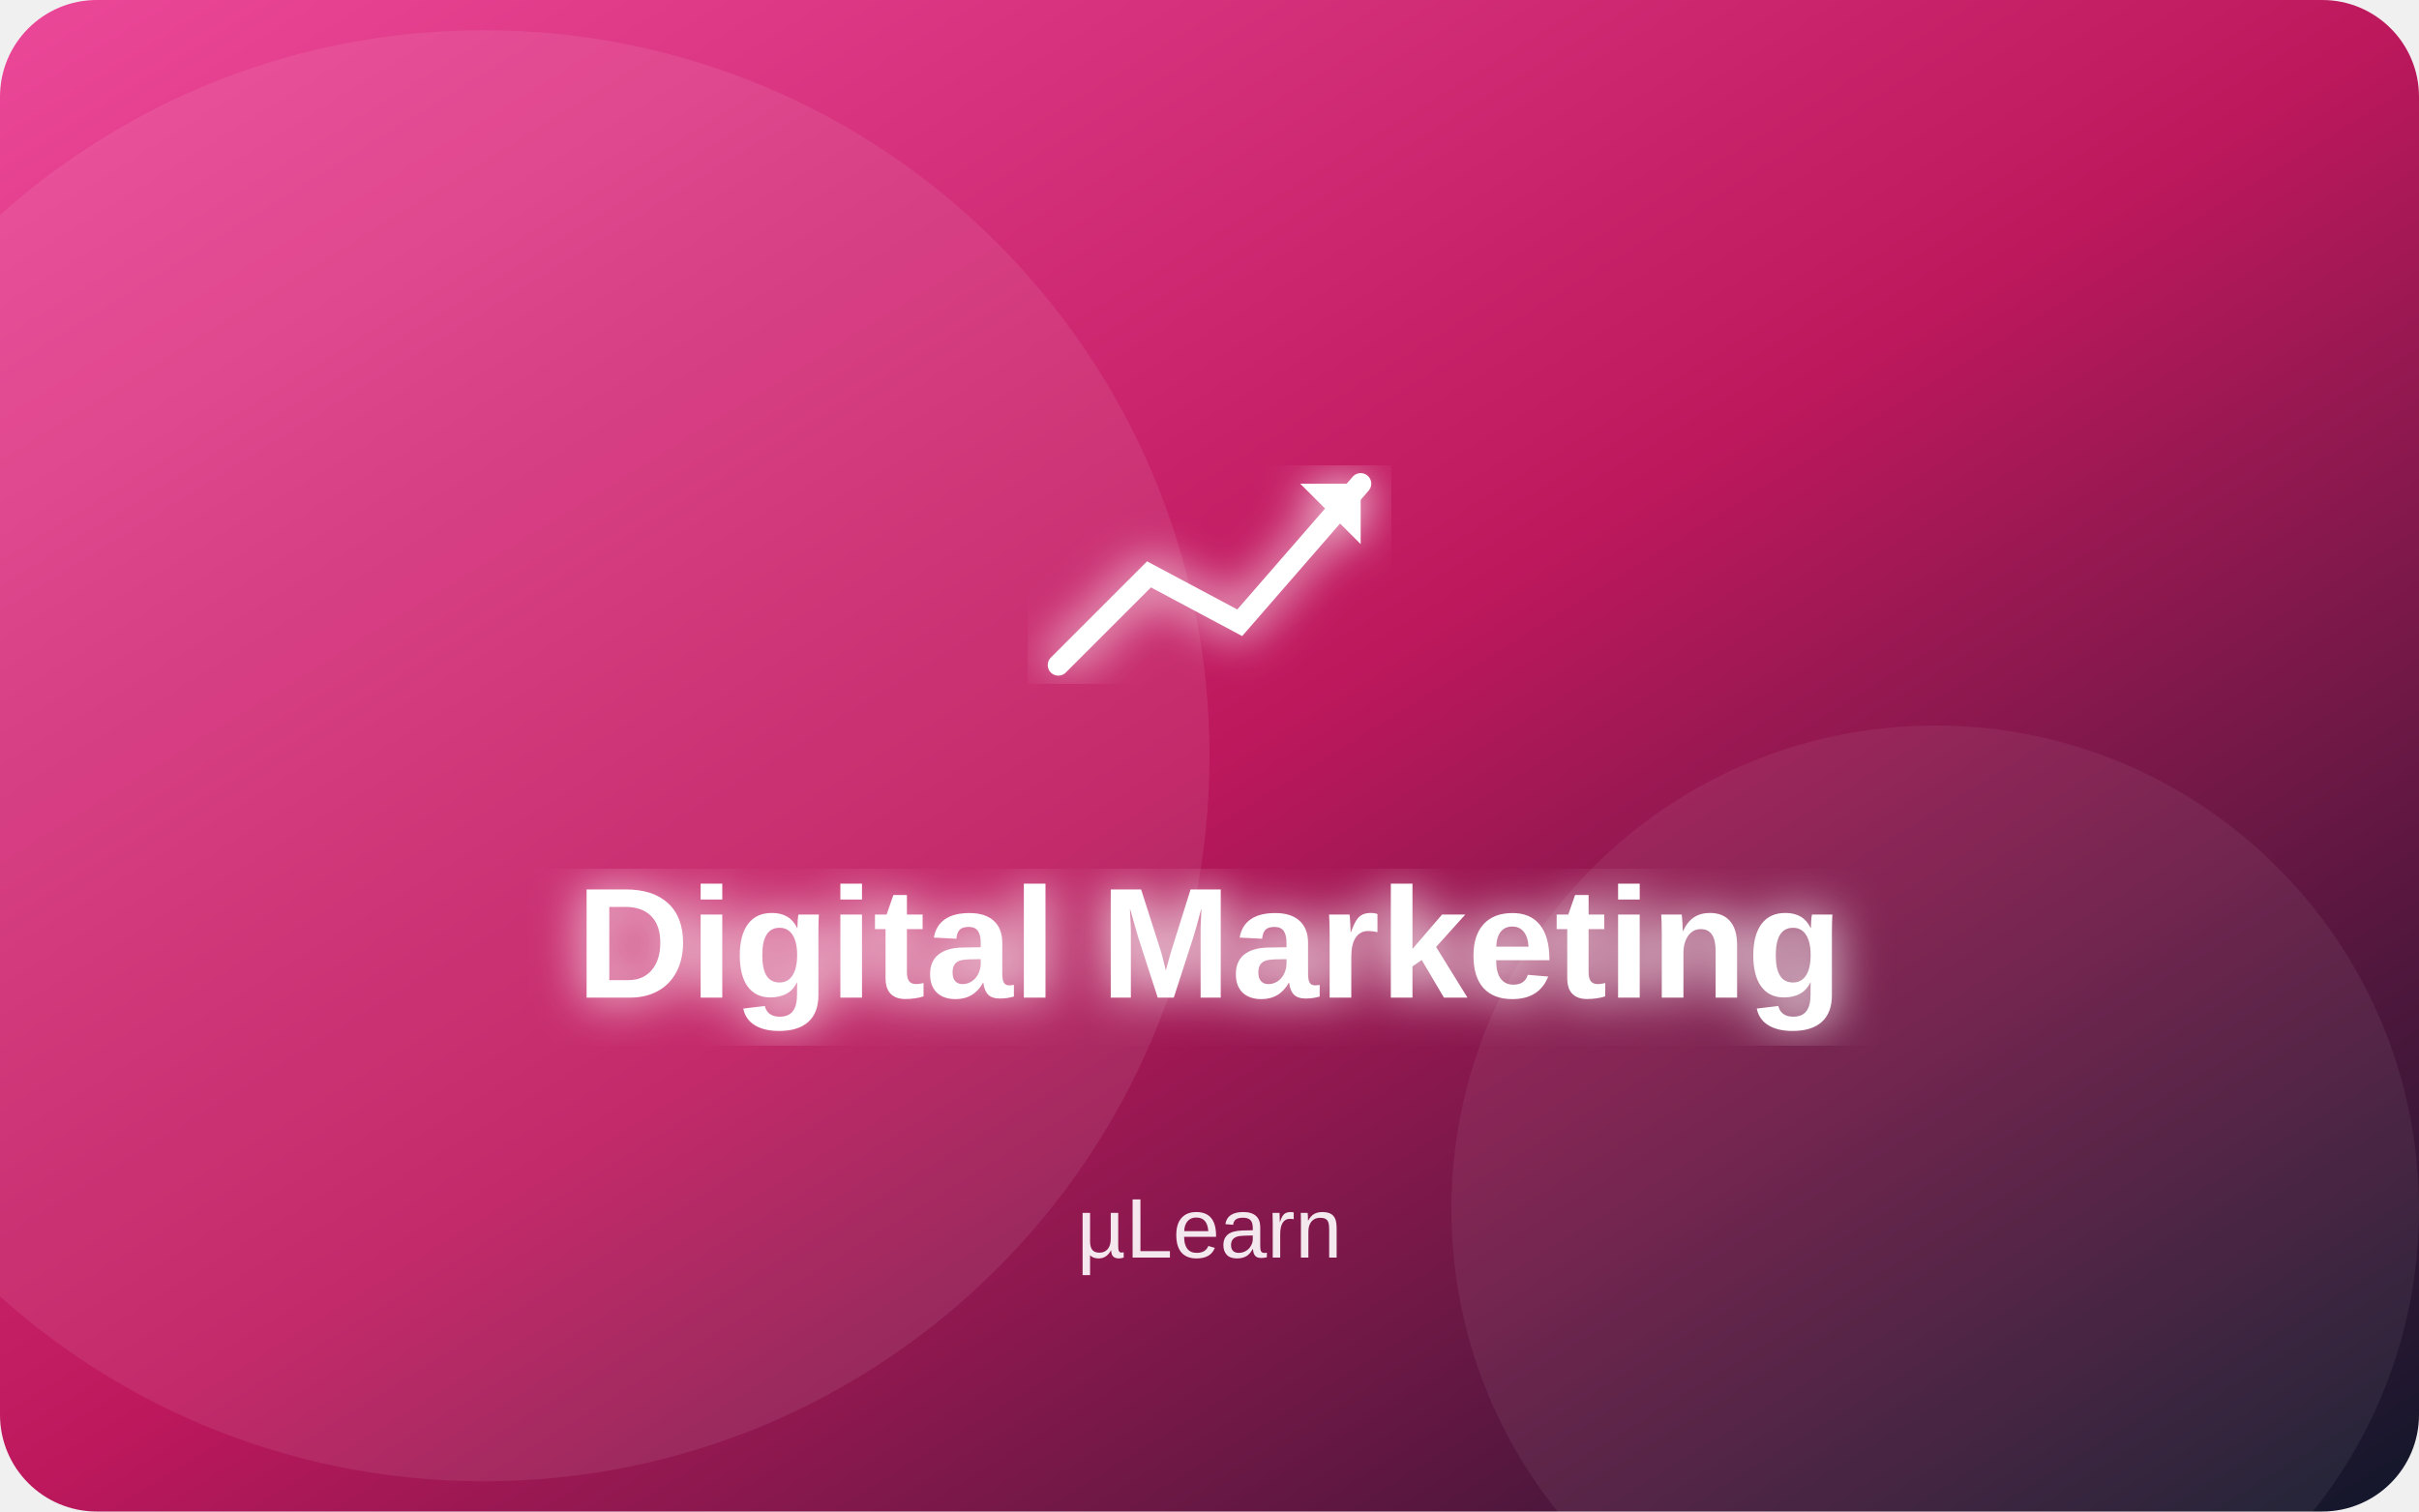
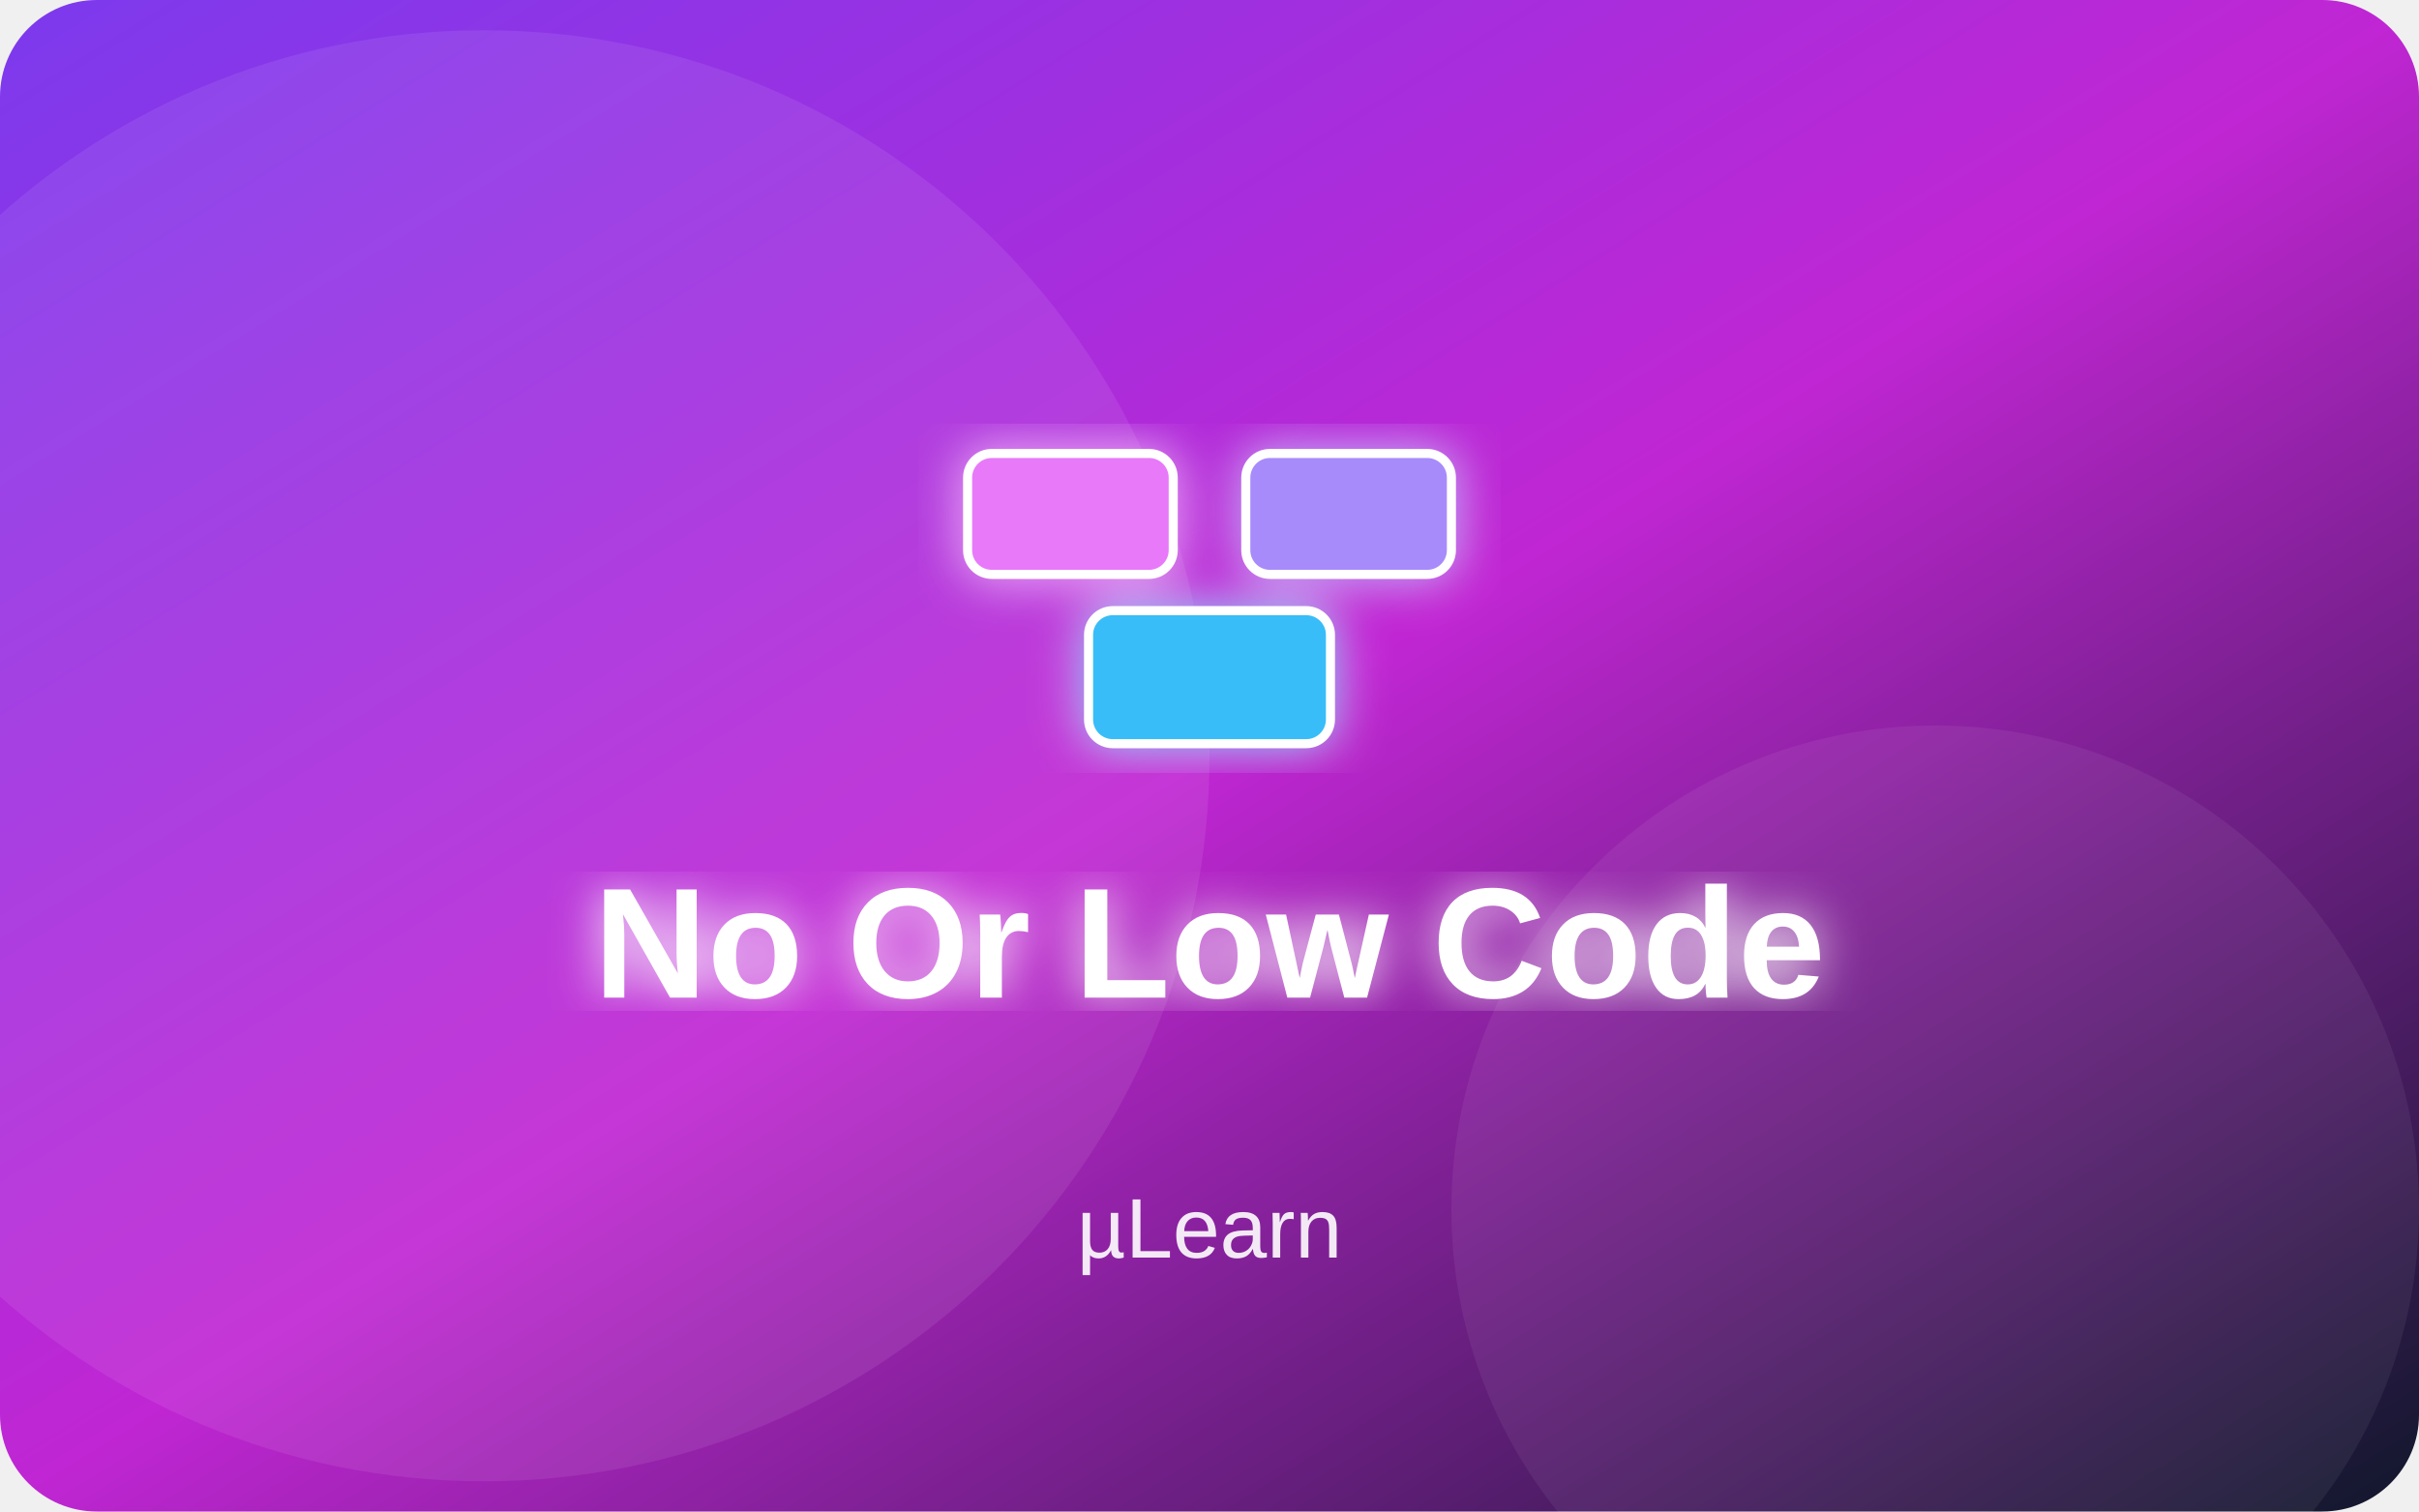
<svg xmlns="http://www.w3.org/2000/svg" width="400" height="250" viewBox="0 0 400 250">
  <defs>
-     <linearGradient id="marketingGrad" x1="0%" y1="0%" x2="100%" y2="100%">
-       <stop offset="0%" style="stop-color:#ec4899;stop-opacity:1" />
-       <stop offset="50%" style="stop-color:#be185d;stop-opacity:1" />
+     <linearGradient id="lowcodeGrad" x1="0%" y1="0%" x2="100%" y2="100%">
+       <stop offset="0%" style="stop-color:#7c3aed;stop-opacity:1" />
+       <stop offset="50%" style="stop-color:#c026d3;stop-opacity:1" />
      <stop offset="100%" style="stop-color:#0f172a;stop-opacity:1" />
    </linearGradient>
    <filter id="glow">
      <feGaussianBlur stdDeviation="4" result="coloredBlur" />
      <feMerge>
        <feMergeNode in="coloredBlur" />
        <feMergeNode in="SourceGraphic" />
      </feMerge>
    </filter>
  </defs>
-   <rect width="400" height="250" fill="url(#marketingGrad)" rx="16" />
+   <rect width="400" height="250" fill="url(#lowcodeGrad)" rx="16" />
  <circle cx="80" cy="125" r="120" fill="rgba(255,255,255,0.08)" />
  <circle cx="320" cy="200" r="80" fill="rgba(255,255,255,0.06)" />
  <g transform="translate(200, 95)" filter="url(#glow)">
-     <path d="M-25,15 L-10,0 L5,8 L25,-15" stroke="white" stroke-width="3.5" fill="none" stroke-linecap="round" />
-     <polygon points="25,-15 15,-15 25,-5" fill="white" />
+     <rect x="-40" y="-20" width="34" height="20" rx="4" fill="#e879f9" stroke="white" stroke-width="1.5" />
+     <rect x="6" y="-20" width="34" height="20" rx="4" fill="#a78bfa" stroke="white" stroke-width="1.5" />
+     <rect x="-20" y="6" width="40" height="22" rx="4" fill="#38bdf8" stroke="white" stroke-width="1.5" />
  </g>
-   <text x="200" y="165" font-family="Arial, sans-serif" font-size="26" font-weight="700" fill="white" text-anchor="middle" filter="url(#glow)">Digital Marketing</text>
+   <text x="200" y="165" font-family="Arial, sans-serif" font-size="26" font-weight="700" fill="white" text-anchor="middle" filter="url(#glow)">No Or Low Code</text>
  <text x="200" y="208" font-family="Arial, sans-serif" font-size="14" font-weight="500" fill="rgba(255,255,255,0.9)" text-anchor="middle">µLearn</text>
</svg>
